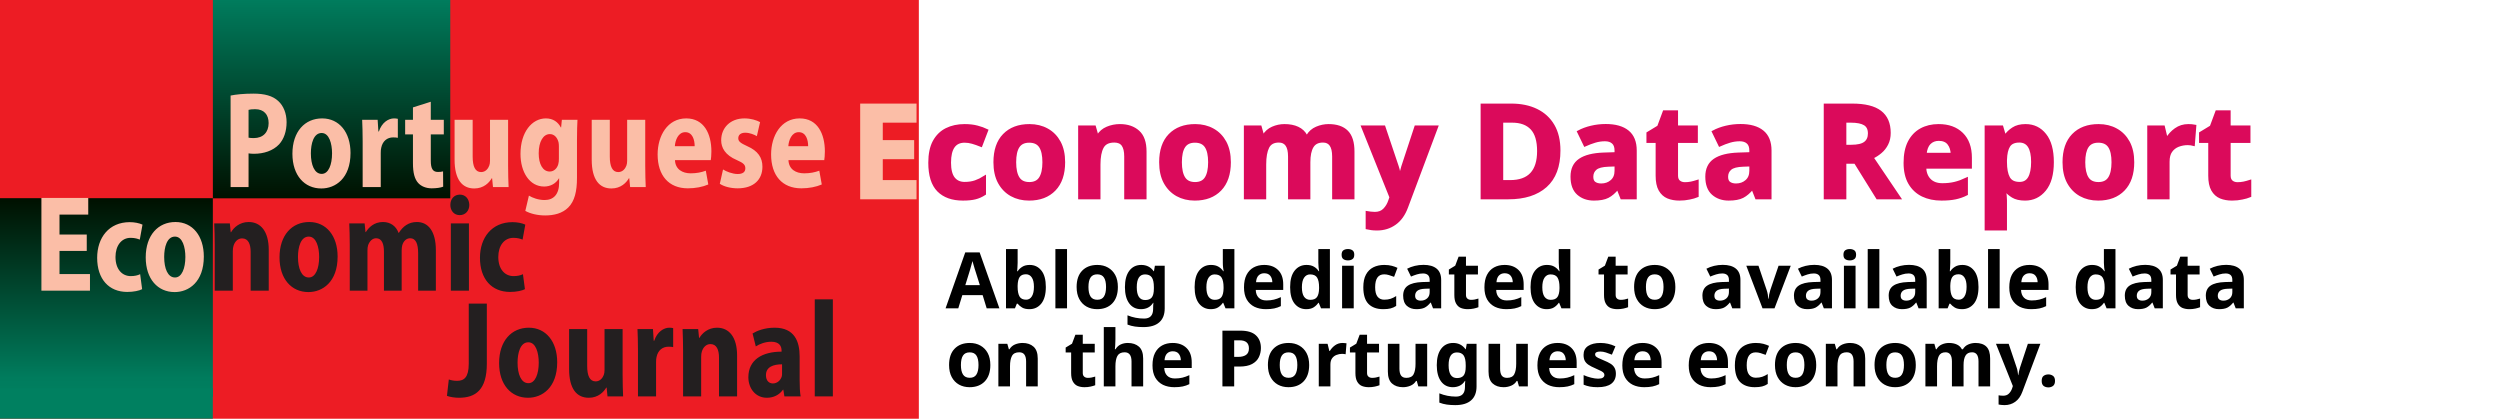
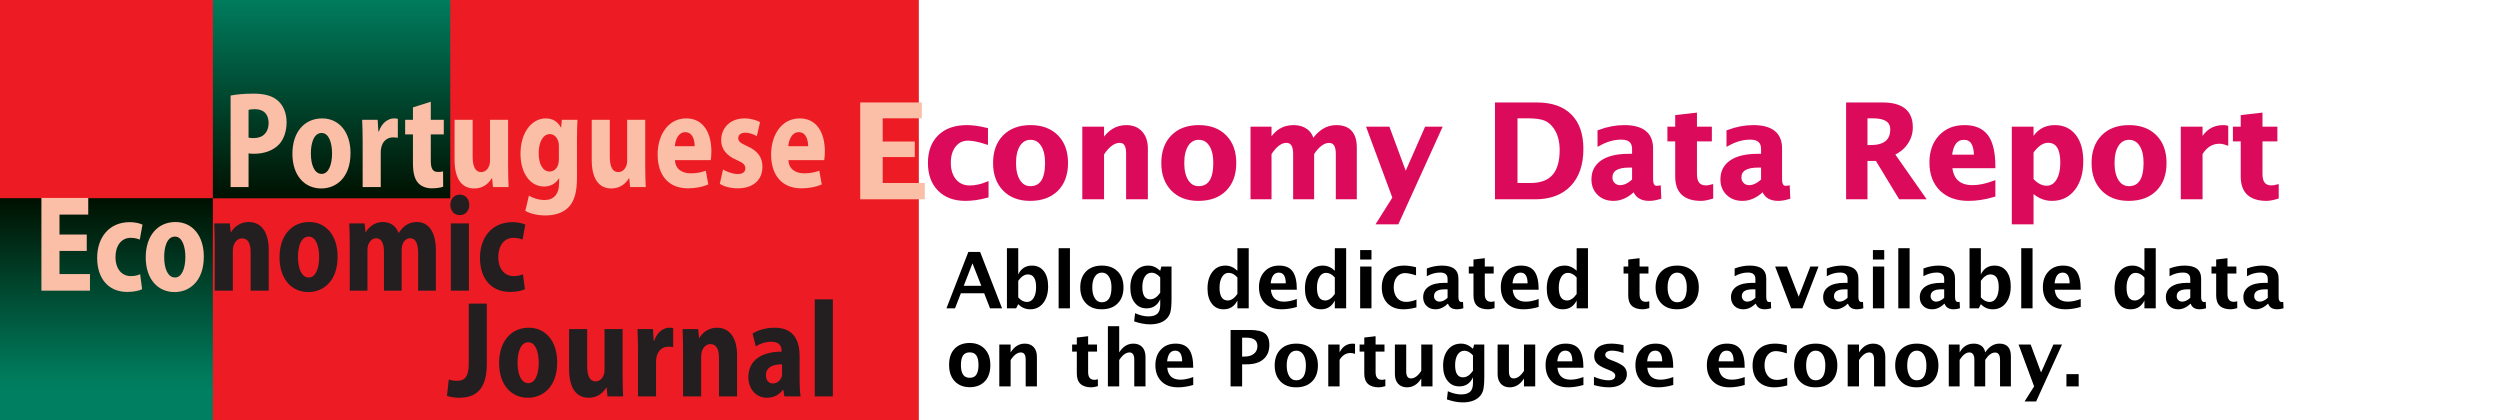
<svg xmlns="http://www.w3.org/2000/svg" xmlns:xlink="http://www.w3.org/1999/xlink" viewBox="0 0 1155 194" fill-rule="evenodd" clip-rule="evenodd" stroke-miterlimit="10">
-   <g transform="scale(.62787 .26123)">
-     <path fill="none" d="M0 0h1839.5v740.5H0z" />
-     <clipPath id="a">
-       <path d="M0 0h1839.5v740.5H0z" />
-     </clipPath>
-     <g clip-path="url(#a)">
-       <path fill="#ed1c24" d="M-27.2-40.424h703.305v784.056H-27.2z" />
-       <path fill="url(#_Linear2)" d="M-.134-.678h1.258v1H-.134z" transform="matrix(146.073 0 0 -351.087 -7.574 463.538)" />
-       <path fill="url(#_Linear3)" d="M-.037-.326h1.078V.678H-.037z" transform="matrix(162.044 0 0 -389.473 162.63 223.789)" />
-       <path fill="#008060" d="M-27.2 686.75h183.792v1796.26H-27.2z" />
-       <path d="M169.676 330.876h13.217v-59.643c1.095.487 2.462.73 4.012.73 7.2 0 14.037-5.355 18.504-16.797 3.464-9.25 5.47-22.64 5.47-39.194 0-15.336-2.28-28.969-6.108-37.246-4.102-9.25-10.118-13.145-18.231-13.145-7.293 0-12.853 1.46-16.864 3.408v161.887zm13.217-136.57c.912-.73 2.552-1.217 4.831-1.217 6.564 0 9.937 9.738 9.937 24.587 0 16.067-4.011 26.535-10.939 26.535-1.64 0-2.825-.243-3.829-.73v-49.175zM236.495 333.31c10.208 0 21.421-17.528 21.421-62.808 0-36.516-8.296-61.103-20.875-61.103-12.671 0-21.878 23.127-21.878 62.564 0 38.463 8.933 61.347 21.24 61.347h.092zm.18-25.805c-5.286 0-7.929-15.823-7.929-36.272 0-17.285 2.004-36.03 7.93-36.03 5.561 0 7.657 18.745 7.657 36.03 0 20.205-2.644 36.272-7.565 36.272h-.092zM266.85 330.876h13.31v-60.373c0-3.652.09-6.817.363-9.25 1.003-11.93 4.467-18.259 8.752-18.259 1.458 0 2.46.244 3.463.73V210.13c-1.003-.487-1.64-.73-2.826-.73-4.01 0-8.933 7.06-11.12 23.126h-.365l-.547-20.692h-11.394c.18 10.468.363 22.396.363 38.22v80.822zM303.86 189.924v21.91h-5.743v25.804h5.743v51.122c0 17.284 1.275 27.995 3.829 34.812 2.186 5.842 5.742 9.494 9.935 9.494 3.646 0 6.746-1.217 8.477-2.922l-.09-27.021c-1.277.73-2.097.973-3.83.973-3.646 0-5.196-5.599-5.196-19.962v-46.496h9.572v-25.805h-9.572v-31.89l-13.125 9.98zM373.868 211.833h-13.309v72.545c0 3.165-.182 6.33-.546 8.52-.821 5.356-2.735 11.442-6.017 11.442-4.375 0-6.199-10.224-6.199-27.265v-65.242H334.49v70.597c0 35.3 5.65 50.88 14.493 50.88 7.02 0 11.031-10.469 12.854-18.015h.273l.639 15.58h11.485c-.183-10.225-.365-22.883-.365-37.733v-81.309zM424.552 248.106c0-16.797.182-27.509.365-36.273H413.43l-.546 13.633h-.183c-2.096-9.494-5.652-16.067-11.03-16.067-10.209 0-18.686 24.1-18.686 62.807 0 32.134 6.654 57.695 17.41 57.695 4.558 0 8.57-5.112 10.848-14.362h.183v7.546c0 20.936-4.194 30.673-10.666 30.673-4.65 0-8.933-3.895-11.577-7.79l-2.644 27.022c3.829 5.112 9.208 8.034 14.585 8.034 6.564 0 12.671-3.652 17.047-14.12 4.65-11.198 6.38-28.482 6.38-52.096v-66.702zm-13.309 32.62c0 3.165-.092 6.817-.455 9.738-.912 7.79-3.374 12.903-6.29 12.903-5.105 0-8.113-13.146-8.113-32.134 0-20.936 3.372-34.082 8.204-34.082 3.281 0 5.47 6.086 6.381 14.363.181 2.191.273 4.869.273 7.303v21.91zM474.778 211.833H461.47v72.545c0 3.165-.183 6.33-.546 8.52-.821 5.356-2.735 11.442-6.018 11.442-4.375 0-6.198-10.224-6.198-27.265v-65.242H435.4v70.597c0 35.3 5.65 50.88 14.493 50.88 7.019 0 11.03-10.469 12.854-18.015h.273l.638 15.58h11.485c-.182-10.225-.365-22.883-.365-37.733v-81.309zM523 283.162c.183-2.922.456-8.277.456-15.337 0-31.404-5.47-58.425-18.504-58.425-13.764 0-21.057 30.673-21.057 63.78 0 37.003 8.112 59.887 22.242 59.887 5.561 0 10.848-2.435 15.04-6.817l-1.823-24.344c-3.28 2.922-6.837 4.626-11.12 4.626-6.107 0-11.304-7.06-11.577-23.37H523zm-26.435-24.588c.275-10.468 2.462-24.83 7.658-24.83 5.47 0 6.927 14.119 6.927 24.83h-14.585zM529.655 325.033c3.009 4.869 7.93 8.034 13.127 8.034 11.76 0 18.231-15.337 18.231-38.22 0-16.067-3.281-27.996-11.121-36.273-5.105-5.599-6.655-8.52-6.655-14.12 0-5.842 1.824-9.737 5.105-9.737 3.373 0 6.655 3.408 8.569 6.086l2.37-24.83c-2.643-3.409-6.745-6.573-11.486-6.573-10.483 0-17.137 16.797-17.137 38.706 0 13.146 2.918 26.292 11.577 35.056 4.831 5.112 6.199 8.277 6.199 14.606 0 6.33-1.823 9.981-5.652 9.981-3.737 0-8.478-4.382-10.756-8.034l-2.371 25.318zM606.5 283.162c.182-2.922.456-8.277.456-15.337 0-31.404-5.469-58.425-18.506-58.425-13.764 0-21.056 30.673-21.056 63.78 0 37.003 8.113 59.887 22.243 59.887 5.56 0 10.846-2.435 15.04-6.817l-1.823-24.344c-3.282 2.922-6.836 4.626-11.121 4.626-6.108 0-11.304-7.06-11.577-23.37H606.5zm-26.435-24.588c.273-10.468 2.46-24.83 7.657-24.83 5.469 0 6.928 14.119 6.928 24.83h-14.585zM63.834 414.789H43.78v-35.3H64.93v-29.455H30.472v164.078h35.732v-29.456H43.78v-40.898h20.054v-28.97zM103.124 484.903c-1.823 2.191-4.102 3.408-6.929 3.408-6.38 0-11.212-12.172-11.212-33.838 0-19.718 4.285-33.838 11.121-33.838 3.19 0 5.287 1.704 6.745 3.165l2.006-26.535c-2.37-2.678-5.925-4.382-9.389-4.382-15.314 0-23.974 27.509-23.974 63.05 0 37.734 8.66 60.374 22.15 60.374 4.65 0 8.843-2.191 10.94-4.87l-1.458-26.534zM128.556 516.55c10.21 0 21.421-17.527 21.421-62.807 0-36.516-8.294-61.103-20.874-61.103-12.671 0-21.877 23.126-21.877 62.563 0 38.464 8.933 61.347 21.239 61.347h.09zm.182-25.804c-5.287 0-7.93-15.824-7.93-36.273 0-17.284 2.005-36.029 7.93-36.029 5.562 0 7.658 18.745 7.658 36.03 0 20.205-2.644 36.272-7.566 36.272h-.092z" fill="#fbbea7" fill-rule="nonzero" />
-       <path d="M157.997 514.107h13.308V444.24c0-3.651.183-7.303.548-9.737.912-6.816 3.008-12.902 6.29-12.902 4.557 0 6.29 10.224 6.29 23.857v68.65h13.308v-72.302c0-32.377-5.833-49.175-14.766-49.175-6.656 0-11.031 9.981-12.945 18.015h-.273l-.638-15.58h-11.487c.183 10.955.365 23.127.365 37.49v81.551zM227.003 516.546c10.208 0 21.422-17.528 21.422-62.807 0-36.516-8.296-61.104-20.876-61.104-12.671 0-21.877 23.127-21.877 62.564 0 38.464 8.933 61.347 21.239 61.347h.092zm.181-25.805c-5.287 0-7.93-15.823-7.93-36.272 0-17.284 2.005-36.03 7.93-36.03 5.561 0 7.658 18.746 7.658 36.03 0 20.205-2.644 36.272-7.566 36.272h-.092zM257.358 514.112h13.035v-71.084c0-3.165.092-6.573.456-9.251.911-6.33 2.917-12.415 5.925-12.415 4.284 0 5.742 10.467 5.742 23.613v69.137h13.037v-71.328c0-3.165.181-6.816.456-9.25.911-7.06 2.915-12.172 5.833-12.172 4.194 0 5.834 10.224 5.834 26.291v66.459h13.035v-71.815c0-33.35-5.652-49.661-13.946-49.661-3.1 0-5.652 1.947-7.84 5.355-2.097 3.165-3.92 8.034-5.47 13.876h-.181c-1.823-11.928-5.925-19.231-11.487-19.231-6.654 0-10.573 9.98-12.579 17.77h-.273l-.639-15.336h-11.304c.183 10.955.366 23.127.366 37.49v81.552zM331.74 514.111h13.31V395.07h-13.31v119.042zm6.564-133.648c4.194 0 7.02-7.79 7.02-18.014-.09-10.712-2.826-18.258-6.928-18.258-4.194 0-7.019 7.546-7.019 18.258 0 10.224 2.735 18.014 6.837 18.014h.09zM384.794 484.899c-1.823 2.19-4.102 3.408-6.927 3.408-6.381 0-11.212-12.172-11.212-33.838 0-19.719 4.285-33.838 11.121-33.838 3.19 0 5.287 1.704 6.745 3.165l2.006-26.535c-2.37-2.678-5.925-4.382-9.39-4.382-15.313 0-23.973 27.508-23.973 63.05 0 37.734 8.66 60.373 22.15 60.373 4.65 0 8.843-2.19 10.94-4.868l-1.46-26.535zM344.917 643.334c0 24.1-3.464 30.187-8.57 30.187-2.369 0-4.465-.974-6.107-2.435l-1.367 28.97c2.278 2.19 5.925 3.408 8.842 3.408 12.124 0 20.51-13.633 20.51-60.373V536.95h-13.308v106.383zM388.582 703.467c10.21 0 21.421-17.527 21.421-62.807 0-36.516-8.296-61.103-20.875-61.103-12.67 0-21.878 23.126-21.878 62.564 0 38.463 8.933 61.346 21.24 61.346h.092zm.182-25.804c-5.288 0-7.93-15.824-7.93-36.273 0-17.284 2.005-36.029 7.93-36.029 5.56 0 7.656 18.745 7.656 36.03 0 20.205-2.642 36.272-7.565 36.272h-.09zM458.134 581.99h-13.309v72.546c0 3.164-.182 6.329-.547 8.52-.82 5.356-2.735 11.442-6.016 11.442-4.375 0-6.199-10.225-6.199-27.266v-65.241h-13.31v70.597c0 35.299 5.653 50.879 14.495 50.879 7.02 0 11.03-10.468 12.853-18.015h.274l.637 15.58H458.5c-.183-10.224-.365-22.883-.365-37.733v-81.308zM469.438 701.032h13.31V640.66c0-3.651.09-6.816.363-9.25 1.004-11.929 4.467-18.258 8.752-18.258 1.458 0 2.46.243 3.464.73v-33.595c-1.004-.486-1.64-.73-2.827-.73-4.01 0-8.933 7.06-11.12 23.127h-.365l-.547-20.692h-11.394c.181 10.467.364 22.396.364 38.22v80.821zM502.62 701.032h13.309v-69.867c0-3.651.181-7.303.546-9.737.912-6.817 3.008-12.903 6.29-12.903 4.558 0 6.29 10.225 6.29 23.857v68.65h13.31v-72.301c0-32.378-5.835-49.175-14.768-49.175-6.654 0-11.031 9.981-12.945 18.015h-.273l-.638-15.58h-11.486c.182 10.954.364 23.126.364 37.49v81.551zM588.397 630.436c0-27.022-3.92-50.88-18.413-50.88-7.567 0-13.31 5.843-16.227 10.225l2.371 22.883c2.918-4.625 7.11-8.276 11.395-8.276 6.108 0 7.566 8.276 7.566 15.58v1.947c-14.04 0-24.43 14.12-24.43 45.28 0 19.475 5.196 36.272 13.581 36.272 4.923 0 9.116-4.869 11.943-14.363h.182l.82 11.929h11.942c-.548-7.06-.73-17.528-.73-28.24v-42.357zm-12.943 29.212c0 1.948 0 4.139-.183 5.843-.911 7.546-3.556 12.659-6.563 12.659-2.735 0-5.105-4.626-5.105-14.607 0-14.85 5.56-19.231 11.85-19.231v15.336z" fill="#231f20" fill-rule="nonzero" />
-       <path fill="#231f20" d="M599.518 529.408h13.31v171.625h-13.31z" />
-       <g font-family="'LucidaGrande-Bold','Lucida Grande',sans-serif" font-weight="600" font-size="30" stroke-width=".69">
-         <text x="199.35" y="125.256" fill="#fbbea7" stroke="#fbbea7" transform="matrix(3.18539 0 0 7.65612 -9.588 -609.144)">E</text>
-         <text x="216.447" y="125.256" fill="#db0a5b" stroke="#db0a5b" transform="matrix(3.18539 0 0 7.65612 -9.588 -609.144)">c<tspan x="231.494px 249.734px 268.516px 286.756px 314.927px 331.497px 340.465px 363.334px 380.05px 391.288px 408.004px 416.972px 436.75px 453.408px 472.365px 490.605px 503.323px" y="125.256px 125.256px 125.256px 125.256px 125.256px 125.256px 125.256px 125.256px 125.256px 125.256px 125.256px 125.256px 125.256px 125.256px 125.256px 125.256px 125.256px">onomy Data Report</tspan>
-         </text>
-       </g>
-       <g font-family="'LucidaGrande-Bold','Lucida Grande',sans-serif" font-weight="600" font-size="18.025">
-         <text x="355.58" y="146.043" transform="matrix(3.18539 0 0 7.65612 -436.89 -572.774)">A<tspan x="368.132px 373.41px 384.632px 389.773px 400.564px 411.733px 417.012px 428.234px 438.074px 449.297px 454.437px 463.31px 473.186px 479.77px 489.61px 500.832px 506.111px 512.695px 523.486px 528.764px 538.64px 548.612px 558.488px 563.629px 568.769px 578.645px 589.867px 595.008px 604.849px 610.127px 621.349px 631.225px 637.809px" y="146.043px 146.043px 146.043px 146.043px 146.043px 146.043px 146.043px 146.043px 146.043px 146.043px 146.043px 146.043px 146.043px 146.043px 146.043px 146.043px 146.043px 146.043px 146.043px 146.043px 146.043px 146.043px 146.043px 146.043px 146.043px 146.043px 146.043px 146.043px 146.043px 146.043px 146.043px 146.043px 146.043px"> blog dedicated to available data</tspan>
-         </text>
-         <text x="355.58" y="164.068" transform="matrix(3.18539 0 0 7.65612 -436.89 -572.774)">o<tspan x="366.371px 377.488px 382.766px 389.35px 400.467px 410.308px 415.586px 425.919px 436.71px 444.183px 450.767px 461.884px 473.054px 484.17px 494.011px 503.482px 513.322px 518.6px 528.441px 537.313px 548.104px 559.221px 570.012px 586.77px 596.558px" y="164.068px 164.068px 164.068px 164.068px 164.068px 164.068px 164.068px 164.068px 164.068px 164.068px 164.068px 164.068px 164.068px 164.068px 164.068px 164.068px 164.068px 164.068px 164.068px 164.068px 164.068px 164.068px 164.068px 164.068px 164.068px">n the Portuguese economy.</tspan>
-         </text>
-       </g>
-       <use xlink:href="#_Image4" width="54" height="74" transform="matrix(2.38904 0 0 5.74209 1472.42 -40.424)" />
+   <path fill="none" d="M0 0h1154.96v193.44H0z" />
+   <path fill="#ed1c24" d="M-17.077-10.56h441.58v204.818h-441.58z" />
+   <path fill="url(#_Linear1)" d="M-.134-.678h1.258v1H-.134z" transform="matrix(91.71427 0 0 -91.7141 -4.755 121.09)" />
+   <path fill="url(#_Linear2)" d="M-.037-.326h1.078V.678H-.037z" transform="matrix(101.7419 0 0 -101.7416 102.11 58.46)" />
+   <path fill="#008060" d="M-17.077 179.4H98.318v469.234H-17.077z" />
+   <path d="M106.534 86.434h8.299v-15.58c.687.127 1.545.19 2.518.19 4.521 0 8.814-1.398 11.619-4.387 2.174-2.417 3.434-5.914 3.434-10.239 0-4.006-1.431-7.567-3.835-9.73-2.576-2.416-6.353-3.434-11.447-3.434-4.579 0-8.07.382-10.588.89v42.29zm8.299-35.676c.572-.19 1.602-.318 3.033-.318 4.12 0 6.239 2.544 6.239 6.423 0 4.198-2.52 6.932-6.868 6.932-1.03 0-1.774-.064-2.404-.19V50.757zM148.487 87.07c6.41 0 13.45-4.579 13.45-16.407 0-9.539-5.209-15.962-13.107-15.962-7.956 0-13.736 6.041-13.736 16.344 0 10.047 5.608 16.025 13.335 16.025h.058zm.114-6.74c-3.32 0-4.979-4.134-4.979-9.476 0-4.515 1.258-9.412 4.979-9.412 3.491 0 4.808 4.897 4.808 9.412 0 5.278-1.66 9.475-4.75 9.475h-.058zM167.546 86.434h8.356v-15.77c0-.955.057-1.781.229-2.417.63-3.116 2.805-4.77 5.495-4.77.915 0 1.544.064 2.174.19v-8.775c-.63-.127-1.03-.19-1.774-.19-2.518 0-5.61 1.843-6.982 6.04h-.23l-.342-5.405h-7.155c.114 2.735.229 5.85.229 9.984v21.113zM190.783 49.614v5.723h-3.605v6.74h3.605v13.355c0 4.516.8 7.314 2.404 9.094 1.373 1.527 3.606 2.48 6.238 2.48 2.29 0 4.236-.318 5.323-.763l-.057-7.059c-.802.191-1.316.255-2.404.255-2.29 0-3.263-1.463-3.263-5.215V62.078h6.01v-6.741h-6.01v-8.33l-8.24 2.607zM234.739 55.337h-8.356v18.95c0 .827-.115 1.654-.343 2.227-.516 1.399-1.717 2.988-3.778 2.988-2.747 0-3.892-2.67-3.892-7.122V55.337h-8.356v18.442c0 9.221 3.548 13.291 9.1 13.291 4.407 0 6.926-2.734 8.07-4.706h.172l.401 4.07h7.211c-.115-2.67-.23-5.978-.23-9.857v-21.24zM266.561 64.812c0-4.387.115-7.186.23-9.475h-7.212l-.343 3.561h-.115c-1.316-2.48-3.549-4.197-6.925-4.197-6.41 0-11.733 6.296-11.733 16.407 0 8.395 4.178 15.072 10.931 15.072 2.862 0 5.38-1.336 6.812-3.752h.114v1.971c0 5.47-2.633 8.013-6.696 8.013-2.92 0-5.609-1.018-7.27-2.035l-1.66 7.059c2.405 1.335 5.782 2.098 9.158 2.098 4.121 0 7.956-.953 10.703-3.688 2.92-2.925 4.006-7.44 4.006-13.609V64.812zm-8.355 8.522c0 .827-.058 1.78-.286 2.544-.573 2.035-2.118 3.37-3.95 3.37-3.205 0-5.093-3.434-5.093-8.394 0-5.47 2.117-8.903 5.15-8.903 2.06 0 3.435 1.59 4.007 3.752.114.572.172 1.272.172 1.908v5.723zM298.097 55.337h-8.356v18.95c0 .827-.114 1.654-.343 2.227-.515 1.399-1.717 2.988-3.778 2.988-2.747 0-3.892-2.67-3.892-7.122V55.337h-8.355v18.442c0 9.221 3.547 13.291 9.1 13.291 4.407 0 6.925-2.734 8.07-4.706h.171l.401 4.07h7.211c-.114-2.67-.229-5.978-.229-9.857v-21.24zM328.374 73.97c.115-.763.286-2.162.286-4.006 0-8.204-3.434-15.263-11.618-15.263-8.642 0-13.22 8.013-13.22 16.662 0 9.666 5.093 15.644 13.964 15.644 3.492 0 6.811-.636 9.444-1.781l-1.145-6.36c-2.06.764-4.293 1.209-6.982 1.209-3.835 0-7.097-1.844-7.269-6.105h16.54zm-16.598-6.423c.173-2.734 1.546-6.486 4.808-6.486 3.434 0 4.35 3.688 4.35 6.486h-9.158zM332.552 84.908c1.89 1.272 4.98 2.099 8.242 2.099 7.384 0 11.447-4.007 11.447-9.984 0-4.198-2.06-7.314-6.983-9.476-3.204-1.463-4.178-2.226-4.178-3.688 0-1.527 1.145-2.544 3.205-2.544 2.118 0 4.179.89 5.38 1.59l1.488-6.487c-1.66-.89-4.235-1.717-7.211-1.717-6.582 0-10.76 4.388-10.76 10.112 0 3.434 1.832 6.868 7.27 9.157 3.032 1.335 3.89 2.162 3.89 3.816 0 1.653-1.144 2.607-3.548 2.607-2.346 0-5.322-1.145-6.753-2.099l-1.489 6.614zM380.801 73.97a27.15 27.15 0 00.286-4.006c0-8.204-3.434-15.263-11.619-15.263-8.642 0-13.22 8.013-13.22 16.662 0 9.666 5.094 15.644 13.965 15.644 3.49 0 6.81-.636 9.443-1.781l-1.144-6.36c-2.061.764-4.293 1.209-6.983 1.209-3.835 0-7.097-1.844-7.269-6.105h16.541zm-16.598-6.423c.172-2.734 1.545-6.486 4.807-6.486 3.434 0 4.35 3.688 4.35 6.486h-9.157zM40.08 108.355H27.487v-9.221h13.278v-7.695H19.132v42.862h22.435v-7.695H27.488v-10.684h12.591v-7.567zM64.748 126.67c-1.145.573-2.576.891-4.35.891-4.007 0-7.04-3.18-7.04-8.84 0-5.15 2.69-8.839 6.983-8.839 2.003 0 3.32.445 4.234.827l1.26-6.932c-1.488-.7-3.72-1.145-5.895-1.145-9.615 0-15.052 7.187-15.052 16.471 0 9.857 5.437 15.771 13.907 15.771 2.919 0 5.552-.572 6.868-1.272l-.915-6.931zM80.716 134.938c6.41 0 13.45-4.579 13.45-16.407 0-9.54-5.208-15.962-13.106-15.962-7.956 0-13.737 6.041-13.737 16.343 0 10.048 5.61 16.026 13.336 16.026h.057zm.114-6.741c-3.32 0-4.98-4.134-4.98-9.475 0-4.516 1.26-9.412 4.98-9.412 3.492 0 4.808 4.896 4.808 9.412 0 5.278-1.66 9.475-4.75 9.475h-.058z" fill="#fbbea7" fill-rule="nonzero" />
+   <path d="M99.201 134.3h8.356v-18.251c0-.954.115-1.908.344-2.544.572-1.78 1.888-3.37 3.948-3.37 2.862 0 3.95 2.67 3.95 6.231V134.3h8.356v-18.887c0-8.458-3.663-12.846-9.271-12.846-4.18 0-6.926 2.607-8.128 4.706h-.171l-.401-4.07h-7.212c.114 2.861.23 6.041.23 9.793V134.3zM142.527 134.937c6.41 0 13.45-4.579 13.45-16.407 0-9.54-5.208-15.962-13.107-15.962-7.955 0-13.736 6.041-13.736 16.343 0 10.048 5.609 16.026 13.336 16.026h.057zm.114-6.741c-3.32 0-4.978-4.134-4.978-9.476 0-4.515 1.258-9.411 4.978-9.411 3.492 0 4.808 4.896 4.808 9.411 0 5.279-1.66 9.476-4.75 9.476h-.058zM161.586 134.3h8.184v-18.568c0-.827.058-1.717.287-2.417.572-1.653 1.831-3.243 3.72-3.243 2.69 0 3.605 2.734 3.605 6.168v18.06h8.186v-18.632c0-.827.113-1.78.286-2.416.572-1.845 1.83-3.18 3.662-3.18 2.634 0 3.664 2.67 3.664 6.868v17.36h8.184v-18.76c0-8.711-3.549-12.972-8.757-12.972-1.946 0-3.549.509-4.923 1.399-1.316.827-2.46 2.098-3.434 3.625h-.113c-1.145-3.116-3.72-5.024-7.212-5.024-4.178 0-6.64 2.607-7.898 4.642h-.172l-.4-4.006h-7.098c.115 2.861.23 6.041.23 9.793v21.304zM208.289 134.3h8.356v-31.096h-8.356V134.3zm4.12-34.912c2.634 0 4.408-2.035 4.408-4.706-.057-2.798-1.774-4.77-4.35-4.77-2.633 0-4.407 1.972-4.407 4.77 0 2.671 1.717 4.706 4.293 4.706h.057zM241.6 126.67c-1.146.572-2.576.89-4.35.89-4.007 0-7.04-3.18-7.04-8.84 0-5.15 2.69-8.839 6.983-8.839 2.003 0 3.32.445 4.235.827l1.259-6.932c-1.488-.7-3.72-1.145-5.895-1.145-9.615 0-15.052 7.186-15.052 16.471 0 9.857 5.437 15.771 13.907 15.771 2.919 0 5.552-.572 6.868-1.272l-.916-6.931zM216.562 168.058c0 6.295-2.175 7.885-5.38 7.885-1.488 0-2.805-.254-3.836-.636l-.858 7.568c1.43.572 3.72.89 5.552.89 7.612 0 12.877-3.561 12.877-15.771v-27.727h-8.355v27.79zM243.977 183.766c6.41 0 13.45-4.579 13.45-16.407 0-9.539-5.209-15.962-13.107-15.962-7.955 0-13.736 6.041-13.736 16.344 0 10.047 5.609 16.025 13.335 16.025h.058zm.115-6.74c-3.32 0-4.98-4.134-4.98-9.476 0-4.515 1.26-9.412 4.98-9.412 3.49 0 4.807 4.897 4.807 9.412 0 5.278-1.66 9.475-4.75 9.475h-.057zM287.647 152.033h-8.356v18.95c0 .827-.115 1.654-.344 2.226-.515 1.4-1.717 2.99-3.777 2.99-2.747 0-3.892-2.672-3.892-7.123v-17.043h-8.357v18.442c0 9.221 3.549 13.29 9.1 13.29 4.408 0 6.926-2.734 8.07-4.705h.173l.4 4.07h7.212c-.115-2.67-.23-5.978-.23-9.857v-21.24zM294.744 183.13h8.357v-15.771c0-.954.057-1.78.228-2.417.63-3.116 2.805-4.77 5.495-4.77.915 0 1.545.064 2.175.192v-8.776c-.63-.128-1.03-.191-1.775-.191-2.518 0-5.609 1.844-6.982 6.041h-.23l-.342-5.405h-7.154c.113 2.734.228 5.85.228 9.984v21.113zM315.577 183.13h8.357v-18.251c0-.954.114-1.908.343-2.544.573-1.78 1.889-3.37 3.95-3.37 2.861 0 3.948 2.67 3.948 6.232v17.933h8.357v-18.887c0-8.458-3.663-12.846-9.272-12.846-4.178 0-6.926 2.607-8.127 4.706h-.172l-.4-4.07h-7.212c.114 2.862.228 6.041.228 9.793v21.304zM369.434 164.688c0-7.059-2.46-13.291-11.56-13.291-4.751 0-8.357 1.526-10.189 2.671l1.489 5.978c1.832-1.209 4.464-2.162 7.154-2.162 3.835 0 4.75 2.162 4.75 4.07v.508c-8.814 0-15.338 3.689-15.338 11.829 0 5.087 3.263 9.475 8.527 9.475 3.091 0 5.724-1.272 7.499-3.752h.114l.515 3.116h7.498c-.344-1.844-.459-4.579-.459-7.377v-11.065zm-8.126 7.631c0 .509 0 1.081-.115 1.526-.572 1.972-2.232 3.307-4.12 3.307-1.718 0-3.206-1.208-3.206-3.815 0-3.88 3.491-5.024 7.44-5.024v4.006z" fill="#231f20" fill-rule="nonzero" />
+   <path fill="#231f20" d="M376.417 138.297h8.357v44.833h-8.357z" />
+   <path d="M2.71 0v-21.68h13.55v2.974H7.222v6.05h7.412v2.9H7.222v6.68h9.726V0H2.71z" fill="#fbbea7" fill-rule="nonzero" stroke="#fbbea7" stroke-width=".69" transform="matrix(2 0 0 2 392.68 91.386)" />
+   <path d="M14.575-.352c-1.797.479-3.462.718-4.995.718-2.568 0-4.597-.754-6.086-2.263-1.49-1.509-2.234-3.562-2.234-6.16 0-2.627.766-4.682 2.3-6.167 1.533-1.484 3.652-2.226 6.357-2.226 1.309 0 2.817.21 4.526.63v3.134c-1.777-.576-3.198-.864-4.262-.864-1.299 0-2.344.498-3.135 1.494-.791.996-1.187 2.32-1.187 3.97 0 1.69.428 3.042 1.282 4.058.855 1.015 1.995 1.523 3.421 1.523 1.298 0 2.636-.283 4.013-.849v3.002z" fill="#db0a5b" fill-rule="nonzero" stroke="#db0a5b" stroke-width=".69" transform="matrix(2 0 0 2 426.874 91.386)" />
+   <g fill="#db0a5b" fill-rule="nonzero" stroke="#db0a5b" stroke-width=".69">
+     <path d="M9.463.366c-2.51 0-4.505-.759-5.984-2.278C2-3.43 1.26-5.474 1.26-8.042c0-2.598.744-4.648 2.234-6.152 1.489-1.504 3.513-2.256 6.071-2.256 2.569 0 4.598.752 6.087 2.256 1.489 1.504 2.234 3.545 2.234 6.123 0 2.636-.747 4.702-2.241 6.196C14.15-.381 12.09.366 9.463.366zm.073-2.71c2.49 0 3.735-1.909 3.735-5.727 0-1.748-.329-3.13-.988-4.146-.659-1.015-1.565-1.523-2.718-1.523-1.142 0-2.043.508-2.702 1.523-.659 1.016-.989 2.407-.989 4.175 0 1.748.327 3.135.981 4.16.655 1.026 1.548 1.538 2.681 1.538zM21.87 0v-16.084h4.336v3.032c1.416-2.265 3.242-3.398 5.479-3.398 1.435 0 2.568.454 3.398 1.362.83.908 1.245 2.149 1.245 3.721V0h-4.336v-10.298c0-1.826-.605-2.739-1.816-2.739-1.377 0-2.7.972-3.97 2.915V0H21.87zM48.325.366c-2.51 0-4.504-.759-5.984-2.278-1.479-1.518-2.219-3.562-2.219-6.13 0-2.598.745-4.648 2.234-6.152 1.489-1.504 3.513-2.256 6.072-2.256 2.568 0 4.597.752 6.086 2.256 1.489 1.504 2.234 3.545 2.234 6.123 0 2.636-.747 4.702-2.241 6.196C53.013-.381 50.952.366 48.325.366zm.073-2.71c2.491 0 3.736-1.909 3.736-5.727 0-1.748-.33-3.13-.989-4.146-.659-1.015-1.565-1.523-2.717-1.523-1.143 0-2.044.508-2.703 1.523-.659 1.016-.989 2.407-.989 4.175 0 1.748.327 3.135.982 4.16.654 1.026 1.548 1.538 2.68 1.538zM60.732 0v-16.084h4.161v3.032c1.269-2.265 3.076-3.398 5.42-3.398 1.21 0 2.207.298 2.988.893.781.596 1.26 1.431 1.435 2.505 1.504-2.265 3.321-3.398 5.45-3.398 2.939 0 4.409 1.621 4.409 4.863V0h-4.16v-10.166c0-1.904-.635-2.856-1.905-2.856-1.299 0-2.563.937-3.794 2.812V0h-4.16v-10.166c0-1.914-.639-2.871-1.919-2.871-1.279 0-2.534.942-3.764 2.827V0h-4.161zM89.883 5.786L93.53 0l-5.962-16.084h4.659l3.984 10.752 4.731-10.752h3.296l-9.931 21.87h-4.424zM117.202 0v-21.68h9.331c3.36 0 5.933.891 7.72 2.674 1.787 1.782 2.681 4.353 2.681 7.712 0 3.574-.948 6.35-2.842 8.328C132.197-.989 129.546 0 126.138 0h-8.936zm4.512-3.076h3.369c2.373 0 4.143-.657 5.31-1.97 1.167-1.314 1.751-3.308 1.751-5.984 0-2.071-.469-3.794-1.407-5.171-.644-.947-1.421-1.602-2.329-1.963-.908-.361-2.231-.542-3.97-.542h-2.724v15.63zM148.872-1.729c-1.445 1.397-2.993 2.095-4.643 2.095-1.407 0-2.549-.429-3.428-1.289-.879-.859-1.319-1.973-1.319-3.34 0-1.777.711-3.147 2.132-4.109 1.421-.961 3.454-1.442 6.101-1.442h1.157v-1.465c0-1.67-.952-2.505-2.856-2.505-1.69 0-3.399.478-5.127 1.435v-2.988c1.963-.742 3.906-1.113 5.83-1.113 4.209 0 6.313 1.675 6.313 5.024v7.119c0 1.26.406 1.89 1.216 1.89.147 0 .337-.02.571-.059l.103 2.432c-.918.273-1.729.41-2.432.41-1.777 0-2.92-.698-3.427-2.095h-.191zm0-2.329v-3.266h-1.025c-2.803 0-4.204.879-4.204 2.636 0 .596.202 1.097.607 1.502.406.405.906.608 1.502.608 1.016 0 2.056-.493 3.12-1.48zM166.919-.088c-1.035.303-1.851.454-2.446.454-3.76 0-5.64-1.758-5.64-5.273v-8.467h-1.802v-2.71h1.802v-2.71l4.336-.498v3.208h3.442v2.71h-3.442v7.895c0 1.973.806 2.959 2.417 2.959.371 0 .815-.068 1.333-.205v2.637zM178.667-1.729c-1.445 1.397-2.993 2.095-4.644 2.095-1.406 0-2.548-.429-3.427-1.289-.879-.859-1.319-1.973-1.319-3.34 0-1.777.711-3.147 2.132-4.109 1.421-.961 3.454-1.442 6.101-1.442h1.157v-1.465c0-1.67-.952-2.505-2.856-2.505-1.69 0-3.399.478-5.127 1.435v-2.988c1.962-.742 3.906-1.113 5.83-1.113 4.209 0 6.313 1.675 6.313 5.024v7.119c0 1.26.405 1.89 1.216 1.89.146 0 .337-.02.571-.059l.103 2.432c-.918.273-1.729.41-2.432.41-1.777 0-2.92-.698-3.428-2.095h-.19zm0-2.329v-3.266h-1.025c-2.803 0-4.204.879-4.204 2.636 0 .596.202 1.097.607 1.502.406.405.906.608 1.502.608 1.016 0 2.056-.493 3.12-1.48zM198.311 0v-21.68h8.115c4.404 0 6.606 1.792 6.606 5.376a6.358 6.358 0 01-1.12 3.655c-.747 1.099-1.775 1.941-3.084 2.527L215.918 0h-5.493l-5.376-8.862h-2.49V0h-4.248zm4.248-11.836h1.04c3.271 0 4.907-1.323 4.907-3.97 0-1.933-1.46-2.9-4.38-2.9h-1.567v6.87zM232.104-.542c-2.06.605-4.013.908-5.859.908-2.685 0-4.805-.762-6.357-2.285-1.553-1.523-2.329-3.603-2.329-6.24 0-2.49.71-4.495 2.131-6.013 1.421-1.519 3.298-2.278 5.632-2.278 2.354 0 4.073.742 5.157 2.226 1.084 1.485 1.625 3.833 1.625 7.046h-9.975c.293 3.067 1.977 4.6 5.054 4.6 1.455 0 3.095-.337 4.921-1.011v3.047zM222.07-9.624h5.772c0-2.744-.884-4.116-2.652-4.116-1.796 0-2.836 1.372-3.12 4.116zM236.587 5.786v-21.87h4.336v3.032c1.113-2.265 2.866-3.398 5.259-3.398 1.933 0 3.454.708 4.563 2.124 1.108 1.416 1.662 3.364 1.662 5.845 0 2.695-.625 4.843-1.875 6.445-1.25 1.601-2.925 2.402-5.024 2.402-1.69 0-3.218-.664-4.585-1.992v7.412h-4.336zm4.336-9.99c1.055 1.172 2.178 1.758 3.369 1.758 1.064 0 1.914-.515 2.549-1.546.635-1.03.952-2.404.952-4.123 0-3.291-1.06-4.937-3.179-4.937-1.279 0-2.51.825-3.691 2.476v6.372zM263.218.366c-2.51 0-4.505-.759-5.984-2.278-1.48-1.518-2.219-3.562-2.219-6.13 0-2.598.744-4.648 2.234-6.152 1.489-1.504 3.513-2.256 6.071-2.256 2.569 0 4.597.752 6.087 2.256 1.489 1.504 2.234 3.545 2.234 6.123 0 2.636-.747 4.702-2.242 6.196-1.494 1.494-3.554 2.241-6.181 2.241zm.073-2.71c2.49 0 3.735-1.909 3.735-5.727 0-1.748-.329-3.13-.988-4.146-.66-1.015-1.565-1.523-2.718-1.523-1.142 0-2.043.508-2.702 1.523-.66 1.016-.989 2.407-.989 4.175 0 1.748.327 3.135.981 4.16.655 1.026 1.548 1.538 2.681 1.538zM275.625 0v-16.084h4.336v3.032c1.123-2.265 2.832-3.398 5.127-3.398.273 0 .542.029.806.088v3.867c-.616-.225-1.187-.337-1.714-.337-1.729 0-3.135.874-4.219 2.622V0h-4.336zM297.554-.088c-1.035.303-1.851.454-2.447.454-3.759 0-5.639-1.758-5.639-5.273v-8.467h-1.802v-2.71h1.802v-2.71l4.336-.498v3.208h3.442v2.71h-3.442v7.895c0 1.973.805 2.959 2.417 2.959.371 0 .815-.068 1.333-.205v2.637z" transform="matrix(2 0 0 2 456.968 91.386)" />
+   </g>
+   <g>
+     <path d="M437.247 142.46l10.13-26.063h5.444l10.13 26.064H457.4l-2.703-6.958h-10.78l-2.703 6.958h-3.966zm8.004-10.418h8.11l-4.073-10.382-4.037 10.382zM465.2 142.46v-27.794h5.227v12.113c1.334-2.74 3.424-4.074 6.308-4.074 2.344 0 4.146.83 5.48 2.524 1.334 1.73 2.019 4.074 2.019 7.03 0 3.244-.757 5.804-2.271 7.75-1.478 1.911-3.497 2.885-6.02 2.885-2.164 0-4.002-.794-5.516-2.38l-.974 1.947H465.2zm5.227-5.046c1.261 1.406 2.595 2.09 4.037 2.09 1.298 0 2.307-.612 3.065-1.838.757-1.225 1.153-2.884 1.153-4.975 0-3.93-1.262-5.912-3.821-5.912-1.55 0-3.028.974-4.434 2.956v7.679zM489.086 114.666h5.227v27.795h-5.227zM508.92 142.894c-2.992 0-5.407-.902-7.173-2.74-1.767-1.803-2.668-4.254-2.668-7.354 0-3.137.901-5.588 2.668-7.39 1.802-1.803 4.254-2.705 7.318-2.705s5.515.902 7.318 2.704c1.766 1.803 2.668 4.254 2.668 7.354 0 3.173-.902 5.66-2.704 7.427-1.767 1.802-4.254 2.704-7.426 2.704zm.109-3.245c2.992 0 4.47-2.307 4.47-6.886 0-2.09-.397-3.749-1.19-4.974-.793-1.226-1.874-1.839-3.244-1.839s-2.452.613-3.245 1.839c-.793 1.225-1.19 2.884-1.19 5.01 0 2.091.397 3.75 1.19 5.011.757 1.226 1.839 1.839 3.209 1.839zM523.978 148.481l.432-3.785c2.163.973 4.182 1.478 6.129 1.478 1.946 0 3.316-.433 4.181-1.262.866-.793 1.298-2.127 1.298-3.965v-2.668c-1.262 2.776-3.388 4.182-6.308 4.182-2.272 0-4.11-.865-5.444-2.596-1.37-1.694-2.055-4.037-2.055-6.957 0-3.1.757-5.552 2.271-7.427 1.514-1.874 3.533-2.776 6.057-2.776 1.982 0 3.785.794 5.48 2.38l.54-1.947h4.686v14.745c0 2.956-.18 5.083-.54 6.38a6.627 6.627 0 01-2.091 3.317c-1.73 1.514-4.182 2.271-7.354 2.271-2.235 0-4.65-.468-7.282-1.37zm12.04-13.23v-7.102c-1.262-1.442-2.595-2.163-3.965-2.163-1.298 0-2.343.613-3.137 1.803-.757 1.19-1.153 2.811-1.153 4.83 0 3.786 1.226 5.66 3.64 5.66 1.695 0 3.21-1.01 4.615-3.028zM571.681 142.46v-3.64c-1.334 2.704-3.46 4.074-6.345 4.074-2.307 0-4.146-.83-5.443-2.56-1.334-1.694-2.02-4.038-2.02-6.994 0-3.244.758-5.84 2.272-7.75 1.478-1.947 3.497-2.885 6.02-2.885 2.02 0 3.858.794 5.516 2.38v-10.419h5.227v27.795h-5.227zm0-14.275c-1.262-1.406-2.596-2.127-4.038-2.127-1.297 0-2.307.613-3.064 1.875-.757 1.225-1.153 2.884-1.153 4.939 0 3.965 1.261 5.948 3.82 5.948 1.551 0 3.03-1.01 4.435-2.992v-7.643zM599.137 141.812c-2.488.721-4.831 1.082-7.03 1.082-3.245 0-5.804-.902-7.643-2.74-1.874-1.839-2.812-4.326-2.812-7.499 0-2.992.865-5.407 2.56-7.21 1.694-1.838 3.965-2.74 6.777-2.74 2.812 0 4.903.866 6.2 2.668 1.299 1.767 1.948 4.615 1.948 8.472h-12.005c.36 3.677 2.38 5.516 6.092 5.516 1.73 0 3.713-.397 5.913-1.226v3.677zm-12.077-10.923h6.957c0-3.28-1.081-4.939-3.208-4.939-2.163 0-3.389 1.658-3.75 4.939zM616.69 142.46v-3.64c-1.333 2.704-3.46 4.074-6.344 4.074-2.307 0-4.146-.83-5.444-2.56-1.334-1.694-2.019-4.038-2.019-6.994 0-3.244.757-5.84 2.272-7.75 1.478-1.947 3.496-2.885 6.02-2.885 2.019 0 3.857.794 5.516 2.38v-10.419h5.227v27.795h-5.227zm0-14.275c-1.261-1.406-2.595-2.127-4.037-2.127-1.298 0-2.307.613-3.064 1.875-.757 1.225-1.154 2.884-1.154 4.939 0 3.965 1.262 5.948 3.821 5.948 1.55 0 3.029-1.01 4.435-2.992v-7.643zM628.392 142.46v-19.322h5.228v19.323h-5.228zm0-22.566v-4.362h5.228v4.362h-5.228zM654.391 142.028c-2.163.577-4.181.866-6.02.866-3.064 0-5.516-.902-7.318-2.704-1.767-1.839-2.668-4.29-2.668-7.427 0-3.136.938-5.623 2.776-7.39 1.839-1.802 4.362-2.668 7.643-2.668 1.55 0 3.352.253 5.407.758v3.749c-2.127-.685-3.821-1.046-5.119-1.046-1.55 0-2.812.613-3.75 1.803-.972 1.19-1.441 2.776-1.441 4.758 0 2.055.54 3.678 1.55 4.903 1.045 1.226 2.415 1.839 4.11 1.839 1.55 0 3.172-.36 4.83-1.046v3.605zM668.784 140.37c-1.73 1.694-3.605 2.524-5.588 2.524-1.695 0-3.064-.505-4.11-1.55-1.045-1.01-1.586-2.38-1.586-4.002 0-2.127.865-3.785 2.56-4.939 1.694-1.154 4.145-1.73 7.318-1.73h1.406v-1.767c0-2.019-1.154-2.992-3.425-2.992-2.055 0-4.074.54-6.165 1.694v-3.569c2.344-.9 4.687-1.334 6.994-1.334 5.083 0 7.607 1.983 7.607 6.02v8.545c0 1.514.468 2.27 1.442 2.27.18 0 .396 0 .684-.071l.145 2.956c-1.118.324-2.091.469-2.92.469-2.163 0-3.533-.83-4.146-2.524h-.216zm0-2.776v-3.93h-1.226c-3.389 0-5.047 1.046-5.047 3.173 0 .721.216 1.298.72 1.803.47.468 1.082.72 1.803.72 1.226 0 2.488-.576 3.75-1.766zM690.481 142.353c-1.262.36-2.235.54-2.956.54-4.506 0-6.777-2.09-6.777-6.344v-10.166h-2.163v-3.245h2.163v-3.244l5.227-.613v3.857h4.11v3.245h-4.11v9.48c0 2.38.973 3.57 2.884 3.57.468 0 .973-.072 1.622-.253v3.173zM710.859 141.812c-2.487.721-4.83 1.082-7.03 1.082-3.244 0-5.804-.902-7.642-2.74-1.875-1.839-2.812-4.326-2.812-7.499 0-2.992.865-5.407 2.56-7.21 1.694-1.838 3.965-2.74 6.777-2.74 2.812 0 4.903.866 6.2 2.668 1.298 1.767 1.947 4.615 1.947 8.472h-12.005c.36 3.677 2.38 5.516 6.093 5.516 1.73 0 3.713-.397 5.912-1.226v3.677zm-12.077-10.923h6.958c0-3.28-1.082-4.939-3.209-4.939-2.163 0-3.388 1.658-3.749 4.939zM728.414 142.46v-3.64c-1.334 2.704-3.46 4.074-6.345 4.074-2.307 0-4.145-.83-5.443-2.56-1.334-1.694-2.02-4.038-2.02-6.994 0-3.244.758-5.84 2.272-7.75 1.478-1.947 3.497-2.885 6.02-2.885 2.02 0 3.858.794 5.516 2.38v-10.419h5.227v27.795h-5.227zm0-14.275c-1.262-1.406-2.596-2.127-4.038-2.127-1.297 0-2.307.613-3.064 1.875-.757 1.225-1.153 2.884-1.153 4.939 0 3.965 1.261 5.948 3.82 5.948 1.551 0 3.03-1.01 4.435-2.992v-7.643zM761.983 142.353c-1.262.36-2.235.54-2.956.54-4.506 0-6.778-2.09-6.778-6.344v-10.166h-2.163v-3.245h2.163v-3.244l5.228-.613v3.857h4.11v3.245h-4.11v9.48c0 2.38.973 3.57 2.884 3.57.468 0 .973-.072 1.622-.253v3.173zM774.718 142.894c-2.992 0-5.407-.902-7.174-2.74-1.766-1.803-2.667-4.254-2.667-7.354 0-3.137.901-5.588 2.667-7.39 1.803-1.803 4.254-2.705 7.319-2.705 3.064 0 5.515.902 7.318 2.704 1.766 1.803 2.667 4.254 2.667 7.354 0 3.173-.9 5.66-2.703 7.427-1.767 1.802-4.254 2.704-7.427 2.704zm.109-3.245c2.992 0 4.47-2.307 4.47-6.886 0-2.09-.397-3.749-1.19-4.974-.793-1.226-1.875-1.839-3.244-1.839-1.37 0-2.452.613-3.245 1.839-.793 1.225-1.19 2.884-1.19 5.01 0 2.091.397 3.75 1.19 5.011.757 1.226 1.839 1.839 3.209 1.839zM810.994 140.37c-1.73 1.694-3.605 2.524-5.588 2.524-1.694 0-3.064-.505-4.11-1.55-1.045-1.01-1.585-2.38-1.585-4.002 0-2.127.865-3.785 2.56-4.939 1.693-1.154 4.145-1.73 7.317-1.73h1.406v-1.767c0-2.019-1.153-2.992-3.425-2.992-2.054 0-4.073.54-6.164 1.694v-3.569c2.343-.9 4.686-1.334 6.994-1.334 5.083 0 7.606 1.983 7.606 6.02v8.545c0 1.514.469 2.27 1.442 2.27.18 0 .397 0 .685-.071l.144 2.956c-1.117.324-2.09.469-2.92.469-2.163 0-3.533-.83-4.145-2.524h-.217zm0-2.776v-3.93h-1.225c-3.39 0-5.047 1.046-5.047 3.173 0 .721.216 1.298.72 1.803.47.468 1.082.72 1.803.72 1.226 0 2.487-.576 3.75-1.766zM827.502 142.46l-7.39-19.322h5.48l5.407 13.951 5.371-13.95h3.785l-7.462 19.322h-5.191zM853.574 140.37c-1.73 1.694-3.605 2.524-5.588 2.524-1.694 0-3.064-.505-4.11-1.55-1.045-1.01-1.585-2.38-1.585-4.002 0-2.127.865-3.785 2.56-4.939 1.693-1.154 4.145-1.73 7.317-1.73h1.406v-1.767c0-2.019-1.153-2.992-3.425-2.992-2.054 0-4.073.54-6.164 1.694v-3.569c2.343-.9 4.686-1.334 6.994-1.334 5.083 0 7.606 1.983 7.606 6.02v8.545c0 1.514.469 2.27 1.442 2.27.18 0 .397 0 .685-.071l.144 2.956c-1.117.324-2.09.469-2.92.469-2.163 0-3.533-.83-4.146-2.524h-.216zm0-2.776v-3.93h-1.226c-3.388 0-5.047 1.046-5.047 3.173 0 .721.217 1.298.721 1.803.47.468 1.082.72 1.803.72 1.226 0 2.487-.576 3.75-1.766zM865.287 142.46v-19.322h5.227v19.323h-5.227zm0-22.566v-4.362h5.227v4.362h-5.227zM877.011 114.666h5.227v27.795h-5.227zM898.214 140.37c-1.73 1.694-3.605 2.524-5.588 2.524-1.694 0-3.064-.505-4.11-1.55-1.045-1.01-1.585-2.38-1.585-4.002 0-2.127.865-3.785 2.56-4.939 1.693-1.154 4.145-1.73 7.317-1.73h1.406v-1.767c0-2.019-1.153-2.992-3.425-2.992-2.054 0-4.073.54-6.164 1.694v-3.569c2.343-.9 4.686-1.334 6.994-1.334 5.083 0 7.606 1.983 7.606 6.02v8.545c0 1.514.469 2.27 1.442 2.27.18 0 .397 0 .685-.071l.144 2.956c-1.117.324-2.09.469-2.92.469-2.163 0-3.533-.83-4.146-2.524h-.216zm0-2.776v-3.93h-1.226c-3.388 0-5.047 1.046-5.047 3.173 0 .721.217 1.298.721 1.803.47.468 1.082.72 1.803.72 1.226 0 2.487-.576 3.75-1.766zM909.927 142.46v-27.794h5.227v12.113c1.334-2.74 3.425-4.074 6.309-4.074 2.343 0 4.146.83 5.48 2.524 1.333 1.73 2.018 4.074 2.018 7.03 0 3.244-.757 5.804-2.27 7.75-1.479 1.911-3.498 2.885-6.021 2.885-2.163 0-4.002-.794-5.516-2.38l-.973 1.947h-4.254zm5.227-5.046c1.262 1.406 2.596 2.09 4.038 2.09 1.298 0 2.307-.612 3.064-1.838.757-1.225 1.154-2.884 1.154-4.975 0-3.93-1.262-5.912-3.822-5.912-1.55 0-3.028.974-4.434 2.956v7.679zM933.813 114.666h5.227v27.795h-5.227zM961.29 141.812c-2.487.721-4.83 1.082-7.029 1.082-3.244 0-5.804-.902-7.643-2.74-1.874-1.839-2.811-4.326-2.811-7.499 0-2.992.865-5.407 2.56-7.21 1.693-1.838 3.965-2.74 6.776-2.74 2.812 0 4.903.866 6.201 2.668 1.298 1.767 1.947 4.615 1.947 8.472h-12.005c.36 3.677 2.38 5.516 6.093 5.516 1.73 0 3.713-.397 5.912-1.226v3.677zm-12.076-10.923h6.958c0-3.28-1.082-4.939-3.209-4.939-2.163 0-3.388 1.658-3.749 4.939zM990.726 142.46v-3.64c-1.334 2.704-3.461 4.074-6.345 4.074-2.307 0-4.146-.83-5.444-2.56-1.333-1.694-2.018-4.038-2.018-6.994 0-3.244.757-5.84 2.27-7.75 1.479-1.947 3.498-2.885 6.021-2.885 2.019 0 3.858.794 5.516 2.38v-10.419h5.227v27.795h-5.227zm0-14.275c-1.262-1.406-2.596-2.127-4.038-2.127-1.298 0-2.307.613-3.064 1.875-.757 1.225-1.154 2.884-1.154 4.939 0 3.965 1.262 5.948 3.822 5.948 1.55 0 3.028-1.01 4.434-2.992v-7.643zM1011.91 140.37c-1.73 1.694-3.605 2.524-5.588 2.524-1.694 0-3.064-.505-4.11-1.55-1.045-1.01-1.586-2.38-1.586-4.002 0-2.127.866-3.785 2.56-4.939s4.146-1.73 7.318-1.73h1.406v-1.767c0-2.019-1.154-2.992-3.425-2.992-2.055 0-4.073.54-6.164 1.694v-3.569c2.343-.9 4.686-1.334 6.993-1.334 5.083 0 7.607 1.983 7.607 6.02v8.545c0 1.514.469 2.27 1.442 2.27.18 0 .397 0 .685-.071l.144 2.956c-1.117.324-2.09.469-2.92.469-2.163 0-3.533-.83-4.146-2.524h-.216zm0-2.776v-3.93h-1.226c-3.388 0-5.047 1.046-5.047 3.173 0 .721.217 1.298.721 1.803.469.468 1.082.72 1.803.72 1.226 0 2.487-.576 3.749-1.766zM1033.607 142.353c-1.262.36-2.235.54-2.956.54-4.507 0-6.778-2.09-6.778-6.344v-10.166h-2.163v-3.245h2.163v-3.244l5.227-.613v3.857h4.11v3.245h-4.11v9.48c0 2.38.974 3.57 2.884 3.57.47 0 .974-.072 1.623-.253v3.173zM1047.714 140.37c-1.73 1.694-3.605 2.524-5.588 2.524-1.694 0-3.064-.505-4.11-1.55-1.045-1.01-1.586-2.38-1.586-4.002 0-2.127.866-3.785 2.56-4.939s4.146-1.73 7.318-1.73h1.406v-1.767c0-2.019-1.154-2.992-3.425-2.992-2.055 0-4.073.54-6.164 1.694v-3.569c2.343-.9 4.686-1.334 6.993-1.334 5.083 0 7.607 1.983 7.607 6.02v8.545c0 1.514.469 2.27 1.442 2.27.18 0 .396 0 .685-.071l.144 2.956c-1.117.324-2.09.469-2.92.469-2.163 0-3.533-.83-4.146-2.524h-.216zm0-2.776v-3.93h-1.226c-3.388 0-5.047 1.046-5.047 3.173 0 .721.217 1.298.721 1.803.469.468 1.082.72 1.803.72 1.226 0 2.487-.576 3.749-1.766z" fill-rule="nonzero" />
+     <g>
+       <text font-family="'LucidaGrande-Bold','Lucida Grande',sans-serif" font-weight="600" font-size="18.025" transform="matrix(2 0 0 2 436.85 178.51)">o</text>
+       <path d="M461.677 178.51v-19.322h5.228v3.641c1.694-2.74 3.893-4.073 6.56-4.073 1.731 0 3.101.54 4.11 1.622.974 1.081 1.478 2.595 1.478 4.47v13.663h-5.19v-12.365c0-2.2-.722-3.317-2.2-3.317-1.658 0-3.244 1.19-4.758 3.533v12.149h-5.228zM507.22 178.403c-1.261.36-2.235.54-2.956.54-4.506 0-6.777-2.09-6.777-6.344v-10.166h-2.163v-3.245h2.163v-3.244l5.227-.613v3.857h4.11v3.245h-4.11v9.48c0 2.38.974 3.57 2.884 3.57.469 0 .974-.072 1.622-.253v3.173zM511.845 178.51v-27.794h5.227v12.113c1.694-2.74 3.893-4.073 6.56-4.073 1.731 0 3.101.54 4.11 1.622.974 1.081 1.479 2.595 1.479 4.47v13.663h-5.192v-12.365c0-2.2-.72-3.317-2.199-3.317-1.658 0-3.244 1.19-4.758 3.533v12.149h-5.227zM551.274 177.862c-2.488.721-4.83 1.082-7.03 1.082-3.244 0-5.804-.902-7.643-2.74-1.874-1.839-2.811-4.326-2.811-7.499 0-2.992.865-5.407 2.56-7.21 1.693-1.838 3.965-2.74 6.776-2.74 2.812 0 4.903.866 6.201 2.668 1.298 1.767 1.947 4.615 1.947 8.472h-12.005c.36 3.677 2.38 5.516 6.093 5.516 1.73 0 3.713-.397 5.912-1.226v3.677zm-12.077-10.923h6.958c0-3.28-1.082-4.939-3.209-4.939-2.163 0-3.388 1.658-3.749 4.939zM568.525 178.51v-26.063h9.084c3.173 0 5.444.54 6.814 1.622 1.334 1.045 2.019 2.812 2.019 5.3 0 2.811-.902 5.01-2.74 6.597-1.803 1.55-4.326 2.343-7.607 2.343h-2.235v10.202h-5.335zm5.335-13.77h1.046c1.874 0 3.316-.433 4.398-1.298 1.081-.865 1.622-2.055 1.622-3.533 0-2.595-1.658-3.893-4.975-3.893h-2.09v8.724zM598.745 178.944c-2.992 0-5.408-.902-7.174-2.74-1.767-1.803-2.668-4.254-2.668-7.354 0-3.137.901-5.588 2.668-7.39 1.802-1.803 4.254-2.704 7.318-2.704s5.516.9 7.318 2.703c1.767 1.803 2.668 4.254 2.668 7.354 0 3.173-.901 5.66-2.704 7.427-1.766 1.802-4.254 2.704-7.426 2.704zm.108-3.245c2.992 0 4.47-2.307 4.47-6.886 0-2.09-.396-3.749-1.19-4.974-.793-1.226-1.874-1.839-3.244-1.839s-2.451.613-3.245 1.839c-.793 1.225-1.19 2.884-1.19 5.01 0 2.091.397 3.75 1.19 5.011.757 1.226 1.839 1.839 3.209 1.839zM613.658 178.51v-19.322h5.227v3.641c1.334-2.74 3.389-4.073 6.164-4.073.325 0 .65.036.974.108v4.614c-.757-.252-1.442-.396-2.091-.396-2.055 0-3.75 1.045-5.047 3.172v12.257h-5.227zM640.031 178.403c-1.261.36-2.235.54-2.956.54-4.506 0-6.777-2.09-6.777-6.344v-10.166h-2.163v-3.245h2.163v-3.244l5.227-.613v3.857h4.11v3.245h-4.11v9.48c0 2.38.973 3.57 2.884 3.57.469 0 .973-.072 1.622-.253v3.173zM656.624 178.51v-3.64c-1.694 2.704-3.893 4.074-6.597 4.074-1.73 0-3.064-.541-4.074-1.623-1.009-1.081-1.514-2.595-1.514-4.47v-13.663h5.228v12.365c0 2.2.72 3.28 2.199 3.28 1.658 0 3.244-1.153 4.758-3.496v-12.149h5.191v19.323h-5.19zM668.475 184.531l.433-3.785c2.163.973 4.182 1.478 6.129 1.478 1.946 0 3.316-.433 4.181-1.262.866-.793 1.298-2.127 1.298-3.965v-2.668c-1.262 2.776-3.389 4.182-6.309 4.182-2.27 0-4.11-.865-5.443-2.596-1.37-1.694-2.055-4.037-2.055-6.957 0-3.1.757-5.552 2.271-7.427 1.514-1.874 3.533-2.775 6.057-2.775 1.982 0 3.785.793 5.48 2.379l.54-1.947h4.686v14.745c0 2.956-.18 5.083-.54 6.38a6.627 6.627 0 01-2.091 3.317c-1.73 1.514-4.182 2.271-7.354 2.271-2.236 0-4.65-.468-7.283-1.37zm12.041-13.23v-7.102c-1.262-1.442-2.595-2.163-3.965-2.163-1.298 0-2.344.613-3.137 1.803-.757 1.19-1.153 2.811-1.153 4.83 0 3.786 1.225 5.66 3.64 5.66 1.695 0 3.21-1.01 4.615-3.028zM704.08 178.51v-3.64c-1.695 2.704-3.894 4.074-6.597 4.074-1.73 0-3.065-.541-4.074-1.623-1.01-1.081-1.514-2.595-1.514-4.47v-13.663h5.227v12.365c0 2.2.721 3.28 2.2 3.28 1.657 0 3.244-1.153 4.758-3.496v-12.149h5.191v19.323h-5.191zM731.541 177.862c-2.487.721-4.83 1.082-7.03 1.082-3.244 0-5.804-.902-7.642-2.74-1.875-1.839-2.812-4.326-2.812-7.499 0-2.992.865-5.407 2.56-7.21 1.694-1.838 3.965-2.74 6.777-2.74 2.812 0 4.903.866 6.2 2.668 1.298 1.767 1.947 4.615 1.947 8.472h-12.005c.36 3.677 2.38 5.516 6.093 5.516 1.73 0 3.713-.397 5.912-1.226v3.677zm-12.077-10.923h6.958c0-3.28-1.082-4.939-3.209-4.939-2.163 0-3.388 1.658-3.749 4.939zM736.406 177.898v-3.821c2.596 1.081 4.795 1.622 6.634 1.622 2.127 0 3.208-.721 3.208-2.199 0-.937-.901-1.766-2.668-2.451l-1.73-.721c-1.91-.757-3.28-1.587-4.11-2.488-.829-.901-1.225-1.983-1.225-3.316 0-1.803.685-3.245 2.09-4.254 1.37-1.01 3.353-1.514 5.84-1.514 1.587 0 3.461.216 5.624.684v3.642c-2.09-.721-3.82-1.082-5.19-1.082-2.164 0-3.245.685-3.245 2.019 0 .865.793 1.622 2.415 2.235l1.514.577c2.235.865 3.821 1.73 4.723 2.595.865.866 1.334 2.02 1.334 3.389 0 1.839-.758 3.317-2.272 4.434-1.514 1.154-3.46 1.695-5.912 1.695-2.307 0-4.65-.361-7.03-1.046zM773.049 177.862c-2.487.721-4.83 1.082-7.03 1.082-3.244 0-5.804-.902-7.642-2.74-1.875-1.839-2.812-4.326-2.812-7.499 0-2.992.865-5.407 2.56-7.21 1.694-1.838 3.965-2.74 6.777-2.74 2.812 0 4.902.866 6.2 2.668 1.298 1.767 1.947 4.615 1.947 8.472h-12.005c.36 3.677 2.38 5.516 6.093 5.516 1.73 0 3.713-.397 5.912-1.226v3.677zm-12.077-10.923h6.958c0-3.28-1.082-4.939-3.209-4.939-2.163 0-3.388 1.658-3.749 4.939zM806.053 177.862c-2.488.721-4.83 1.082-7.03 1.082-3.244 0-5.804-.902-7.642-2.74-1.875-1.839-2.812-4.326-2.812-7.499 0-2.992.865-5.407 2.56-7.21 1.694-1.838 3.965-2.74 6.777-2.74 2.812 0 4.902.866 6.2 2.668 1.298 1.767 1.947 4.615 1.947 8.472h-12.005c.36 3.677 2.38 5.516 6.093 5.516 1.73 0 3.713-.397 5.912-1.226v3.677zm-12.077-10.923h6.958c0-3.28-1.082-4.939-3.209-4.939-2.163 0-3.388 1.658-3.749 4.939zM825.697 178.078c-2.163.577-4.182.866-6.02.866-3.065 0-5.516-.902-7.319-2.704-1.766-1.839-2.667-4.29-2.667-7.427 0-3.136.937-5.623 2.776-7.39 1.838-1.802 4.362-2.667 7.642-2.667 1.55 0 3.353.252 5.408.757v3.749c-2.127-.685-3.822-1.046-5.12-1.046-1.55 0-2.811.613-3.749 1.803-.973 1.19-1.442 2.776-1.442 4.758 0 2.055.541 3.678 1.55 4.903 1.046 1.226 2.416 1.839 4.11 1.839 1.55 0 3.173-.36 4.83-1.046v3.605zM838.72 178.944c-2.992 0-5.407-.902-7.174-2.74-1.766-1.803-2.667-4.254-2.667-7.354 0-3.137.9-5.588 2.667-7.39 1.803-1.803 4.254-2.704 7.319-2.704 3.064 0 5.515.9 7.318 2.703 1.766 1.803 2.667 4.254 2.667 7.354 0 3.173-.9 5.66-2.703 7.427-1.767 1.802-4.254 2.704-7.427 2.704zm.108-3.245c2.993 0 4.47-2.307 4.47-6.886 0-2.09-.396-3.749-1.189-4.974-.793-1.226-1.875-1.839-3.244-1.839-1.37 0-2.452.613-3.245 1.839-.793 1.225-1.19 2.884-1.19 5.01 0 2.091.397 3.75 1.19 5.011.757 1.226 1.839 1.839 3.208 1.839zM853.633 178.51v-19.322h5.227v3.641c1.695-2.74 3.894-4.073 6.561-4.073 1.73 0 3.1.54 4.11 1.622.973 1.081 1.478 2.595 1.478 4.47v13.663h-5.191v-12.365c0-2.2-.721-3.317-2.2-3.317-1.657 0-3.244 1.19-4.758 3.533v12.149h-5.227zM885.42 178.944c-2.992 0-5.407-.902-7.174-2.74-1.766-1.803-2.667-4.254-2.667-7.354 0-3.137.9-5.588 2.667-7.39 1.803-1.803 4.254-2.704 7.318-2.704 3.065 0 5.516.9 7.319 2.703 1.766 1.803 2.667 4.254 2.667 7.354 0 3.173-.901 5.66-2.703 7.427-1.767 1.802-4.254 2.704-7.427 2.704zm.108-3.245c2.993 0 4.47-2.307 4.47-6.886 0-2.09-.396-3.749-1.189-4.974-.793-1.226-1.875-1.839-3.245-1.839s-2.45.613-3.244 1.839c-.793 1.225-1.19 2.884-1.19 5.01 0 2.091.397 3.75 1.19 5.011.757 1.226 1.839 1.839 3.208 1.839zM900.333 178.51v-19.322h5.01v3.641c1.515-2.74 3.714-4.073 6.526-4.073 1.442 0 2.632.36 3.569 1.045.937.721 1.514 1.73 1.73 3.028 1.803-2.74 4.002-4.073 6.561-4.073 3.533 0 5.3 1.946 5.3 5.84v13.915h-5.011V166.29c0-2.271-.757-3.425-2.271-3.425-1.587 0-3.1 1.118-4.579 3.389v12.257h-5.01V166.29c0-2.307-.758-3.46-2.308-3.46-1.514 0-3.028 1.153-4.506 3.424v12.257h-5.011zM935.363 185.469l4.398-6.958-7.174-19.323h5.588l4.795 12.906 5.695-12.906h3.966l-11.933 26.28h-5.335zM954.687 172.851h5.66v5.66h-5.66z" fill-rule="nonzero" />
    </g>
  </g>
+   <g transform="matrix(1.5 0 0 1.5 924.482 -10.56)">
+     <use xlink:href="#_Image3" width="54" height="74" />
+   </g>
  <defs>
-     <linearGradient id="_Linear2" x1="0" y1="0" x2="1" y2="0" gradientUnits="userSpaceOnUse" gradientTransform="matrix(0 -1 -1 0 .316 .316)">
+     <linearGradient id="_Linear1" x1="0" y1="0" x2="1" y2="0" gradientUnits="userSpaceOnUse" gradientTransform="rotate(-90 .316 0)">
      <stop offset="0" stop-color="#010" />
      <stop offset=".9" stop-color="#007c5d" />
      <stop offset="1" stop-color="#008060" />
    </linearGradient>
-     <linearGradient id="_Linear3" x1="0" y1="0" x2="1" y2="0" gradientUnits="userSpaceOnUse" gradientTransform="matrix(0 1 1 0 .325 -.325)">
+     <linearGradient id="_Linear2" x1="0" y1="0" x2="1" y2="0" gradientUnits="userSpaceOnUse" gradientTransform="rotate(90 .325 0)">
      <stop offset="0" stop-color="#010" />
      <stop offset=".9" stop-color="#007c5d" />
      <stop offset="1" stop-color="#008060" />
    </linearGradient>
  </defs>
</svg>
